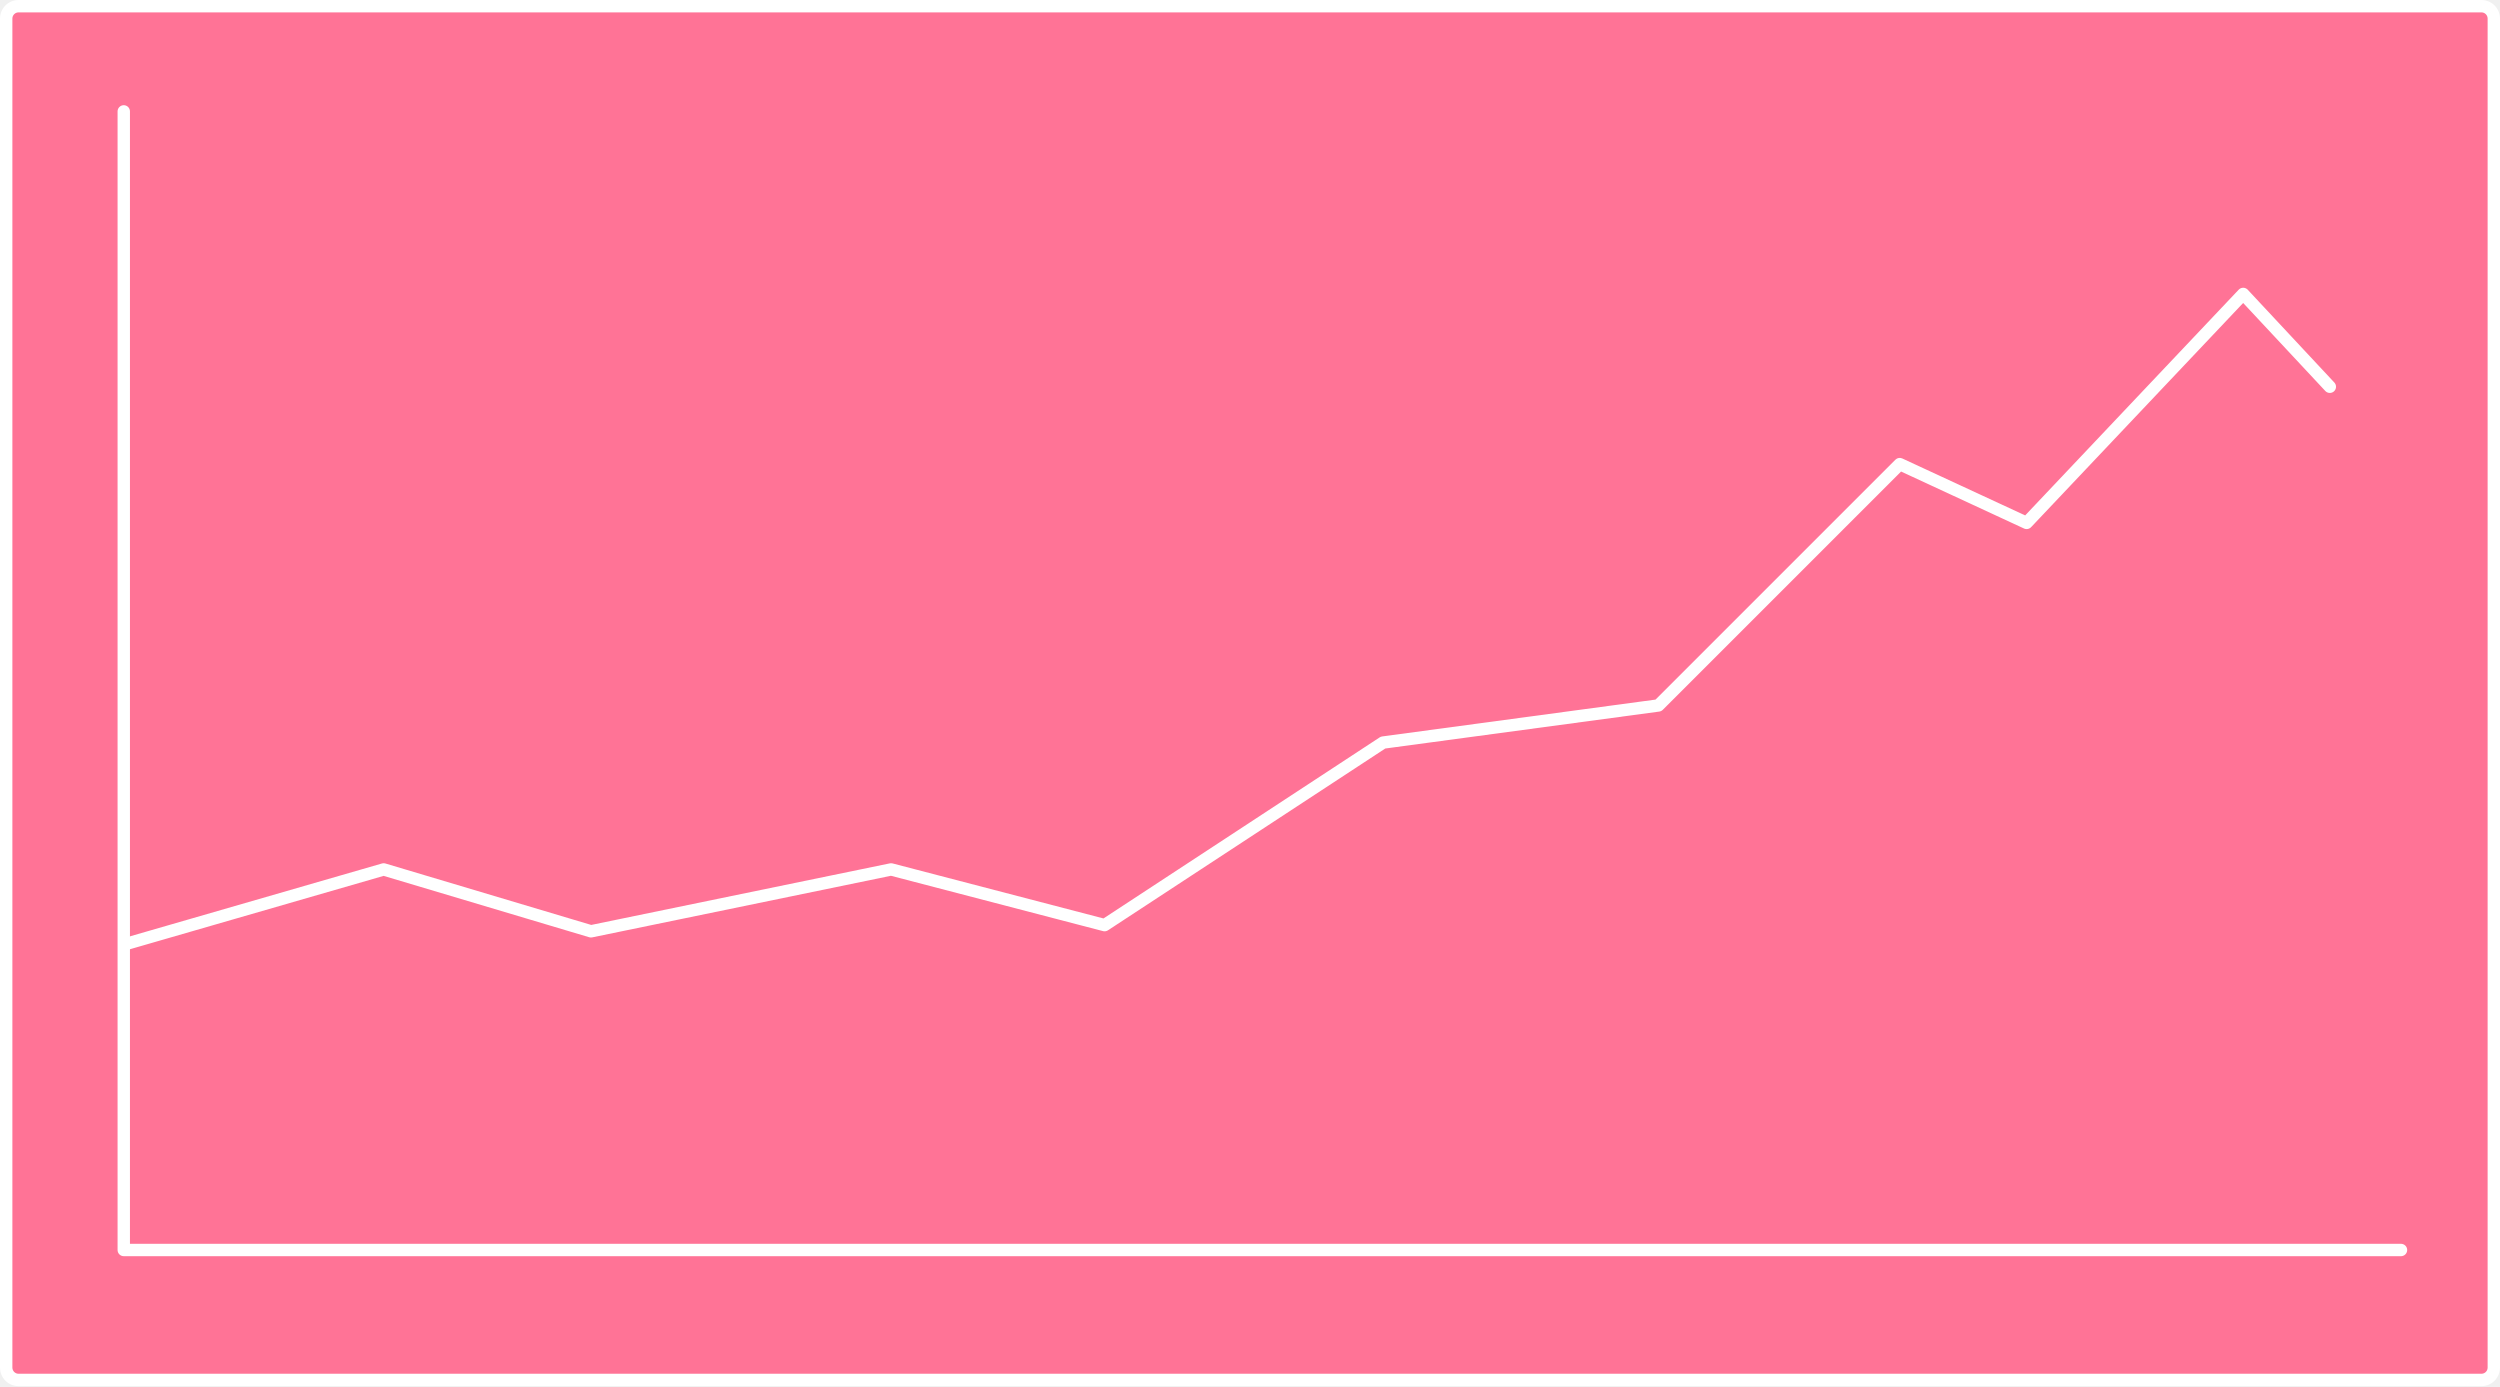
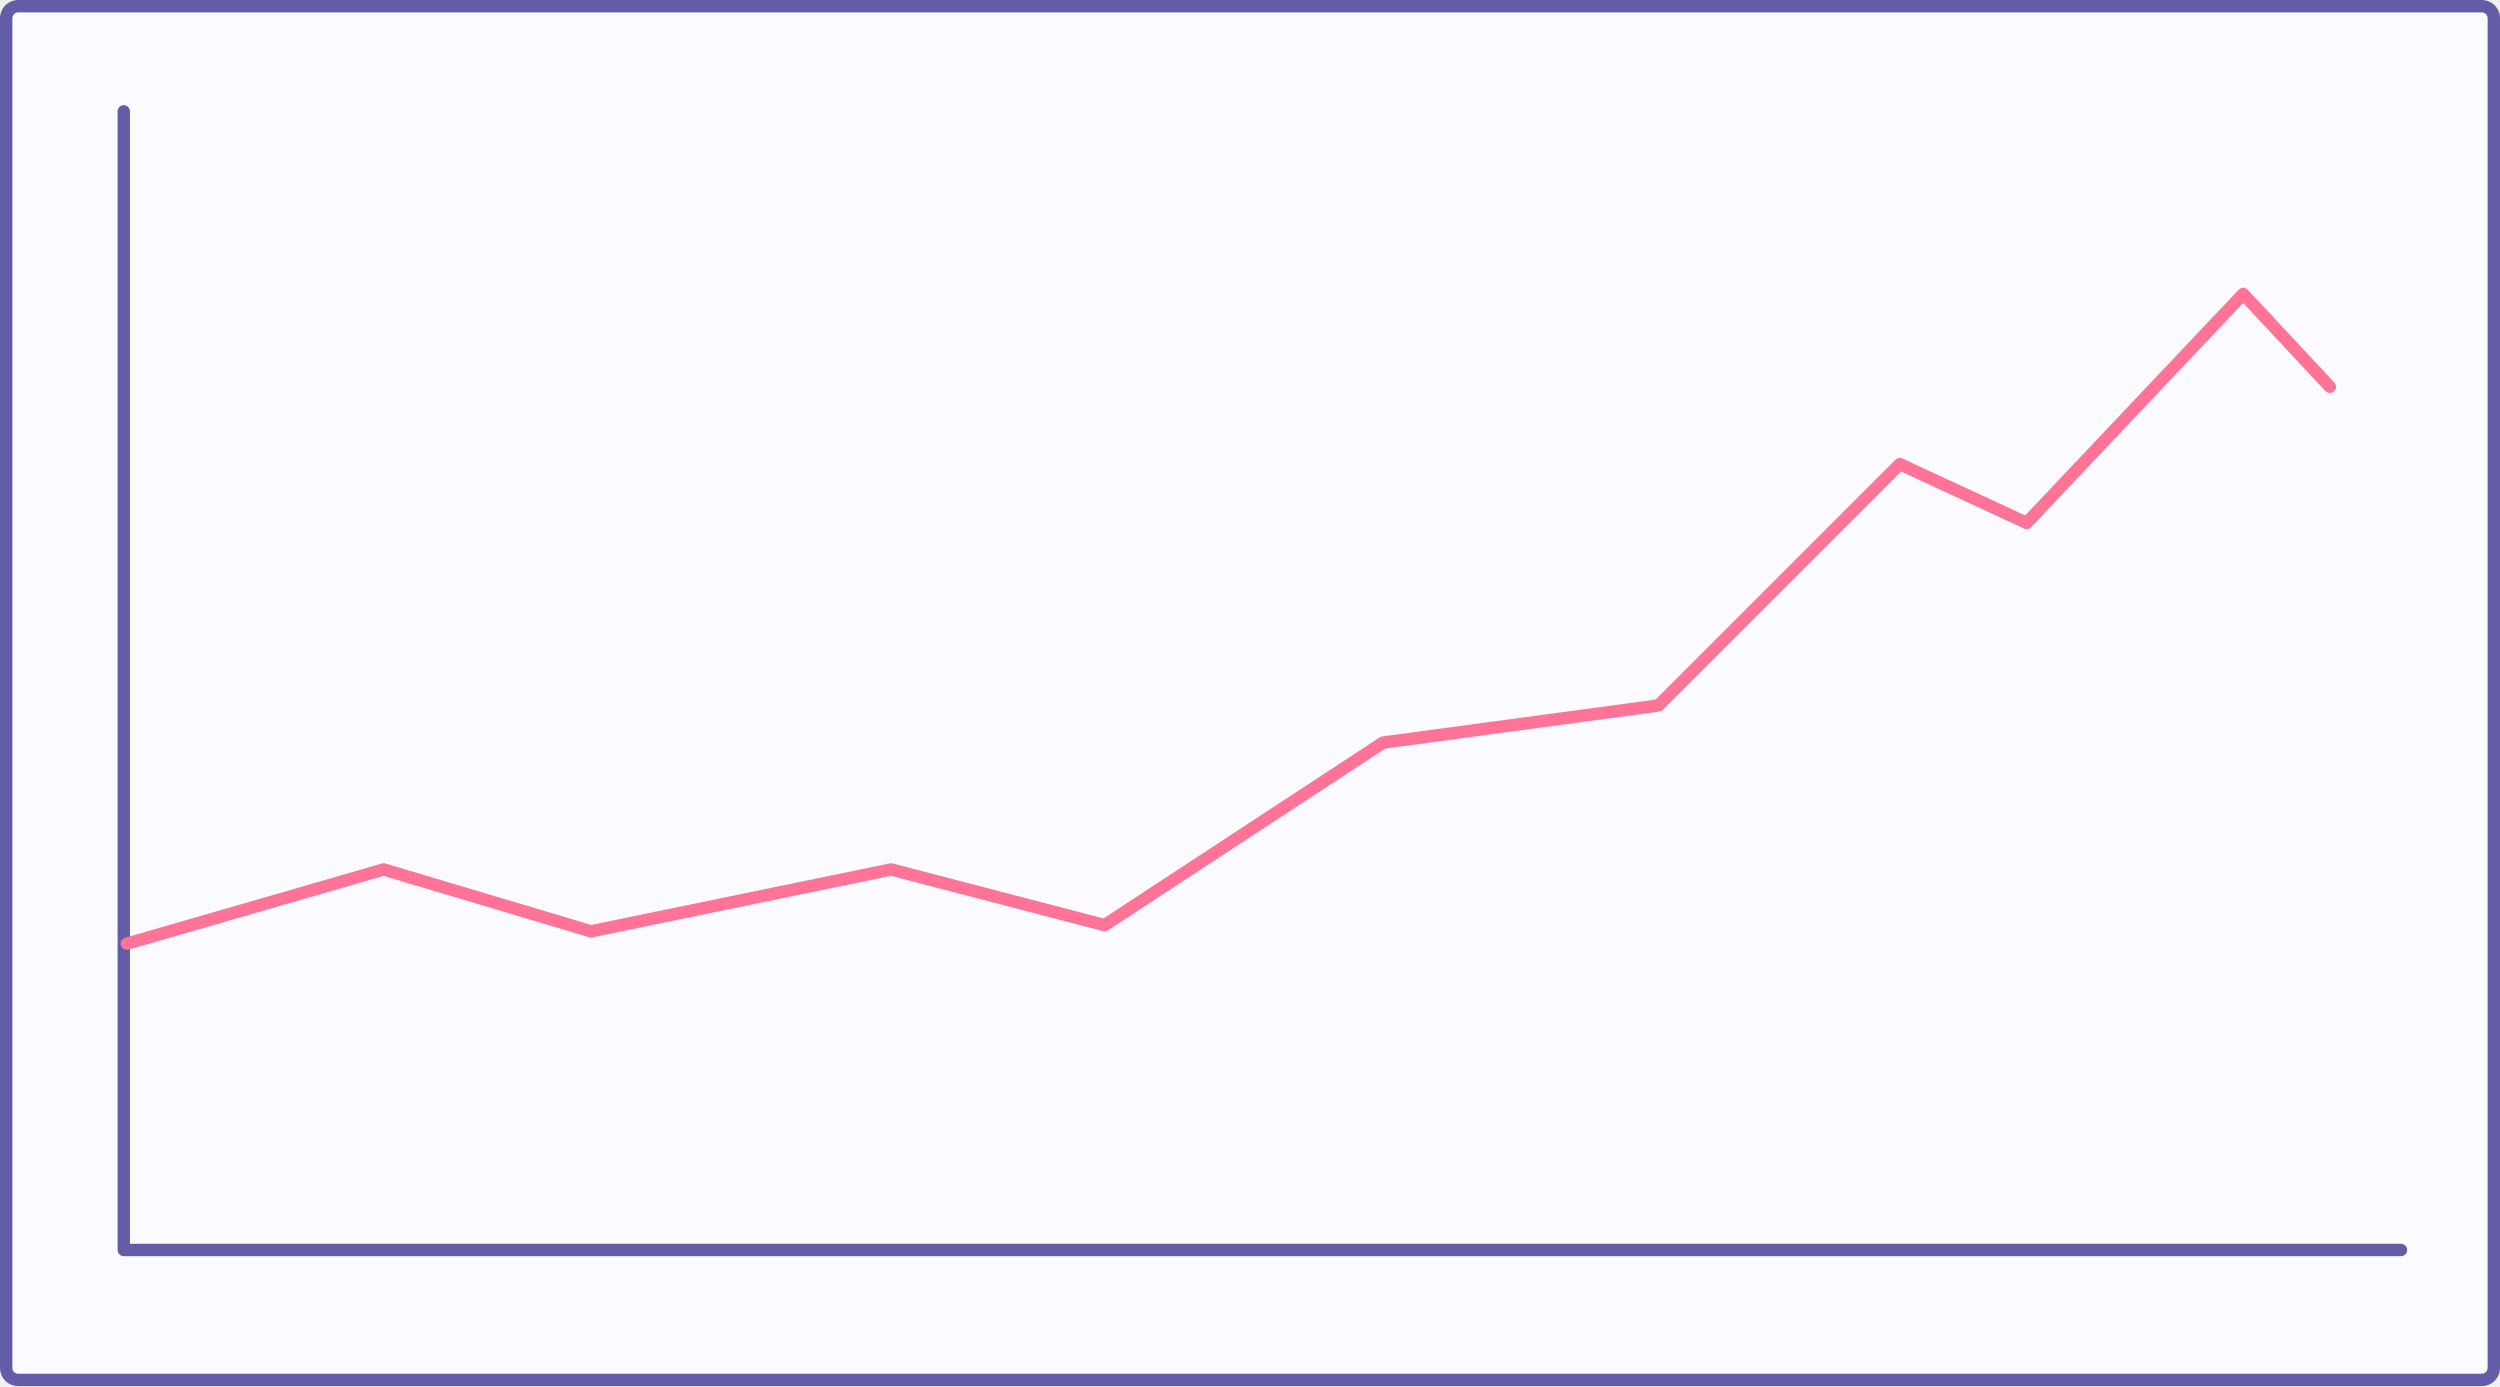
- <svg xmlns="http://www.w3.org/2000/svg" viewBox="0 0 404 224">
-   <defs>
-     <style>.a{fill:#ff7396;}.b{fill:#fff;}.c{fill:none;stroke:#fff;stroke-linecap:round;stroke-linejoin:round;stroke-width:2px;}</style>
-   </defs>
-   <rect class="a" x="1" y="1" width="402" height="222" rx="2" ry="2" />
-   <path class="b" d="M399,0a1,1,0,0,1,1,1V219a1,1,0,0,1-1,1H1a1,1,0,0,1-1-1V1A1,1,0,0,1,1,0H399m0-2H1A3,3,0,0,0-2,1V219a3,3,0,0,0,3,3H399a3,3,0,0,0,3-3V1a3,3,0,0,0-3-3h0Z" transform="translate(2 2)" />
-   <polyline class="c" points="20 18 20 202 388 202" />
-   <polyline class="c" points="20.5 152.5 62 140.5 95.5 150.5 144 140.5 178.5 149.5 223.5 120 268 114 307 75 327.5 84.5 362.5 47.5 376.5 62.5" />
+ <svg xmlns="http://www.w3.org/2000/svg" version="1.1" id="Layer_1" x="0px" y="0px" viewBox="0 0 404 224" style="enable-background:new 0 0 404 224;" xml:space="preserve">
+   <style type="text/css">
+ 	.st0{fill:#FAFAFF;}
+ 	.st1{fill:#635DA8;}
+ 	.st2{fill:none;stroke:#635DA8;stroke-width:2;stroke-linecap:round;stroke-linejoin:round;}
+ 	.st3{fill:none;stroke:#FF7396;stroke-width:2;stroke-linecap:round;stroke-linejoin:round;}
+ </style>
+   <path class="st0" d="M3,1h398c1.1,0,2,0.9,2,2v218c0,1.1-0.9,2-2,2H3c-1.1,0-2-0.9-2-2V3C1,1.9,1.9,1,3,1z" />
+   <path class="st1" d="M401,2c0.6,0,1,0.4,1,1v218c0,0.6-0.4,1-1,1H3c-0.6,0-1-0.4-1-1V3c0-0.6,0.4-1,1-1H401 M401,0H3  C1.3,0,0,1.3,0,3v218c0,1.7,1.3,3,3,3h398c1.7,0,3-1.3,3-3V3C404,1.3,402.7,0,401,0L401,0z" />
+   <polyline class="st2" points="20,18 20,202 388,202 " />
+   <polyline class="st3" points="20.5,152.5 62,140.5 95.5,150.5 144,140.5 178.5,149.5 223.5,120 268,114 307,75 327.5,84.5   362.5,47.5 376.5,62.5 " />
</svg>
